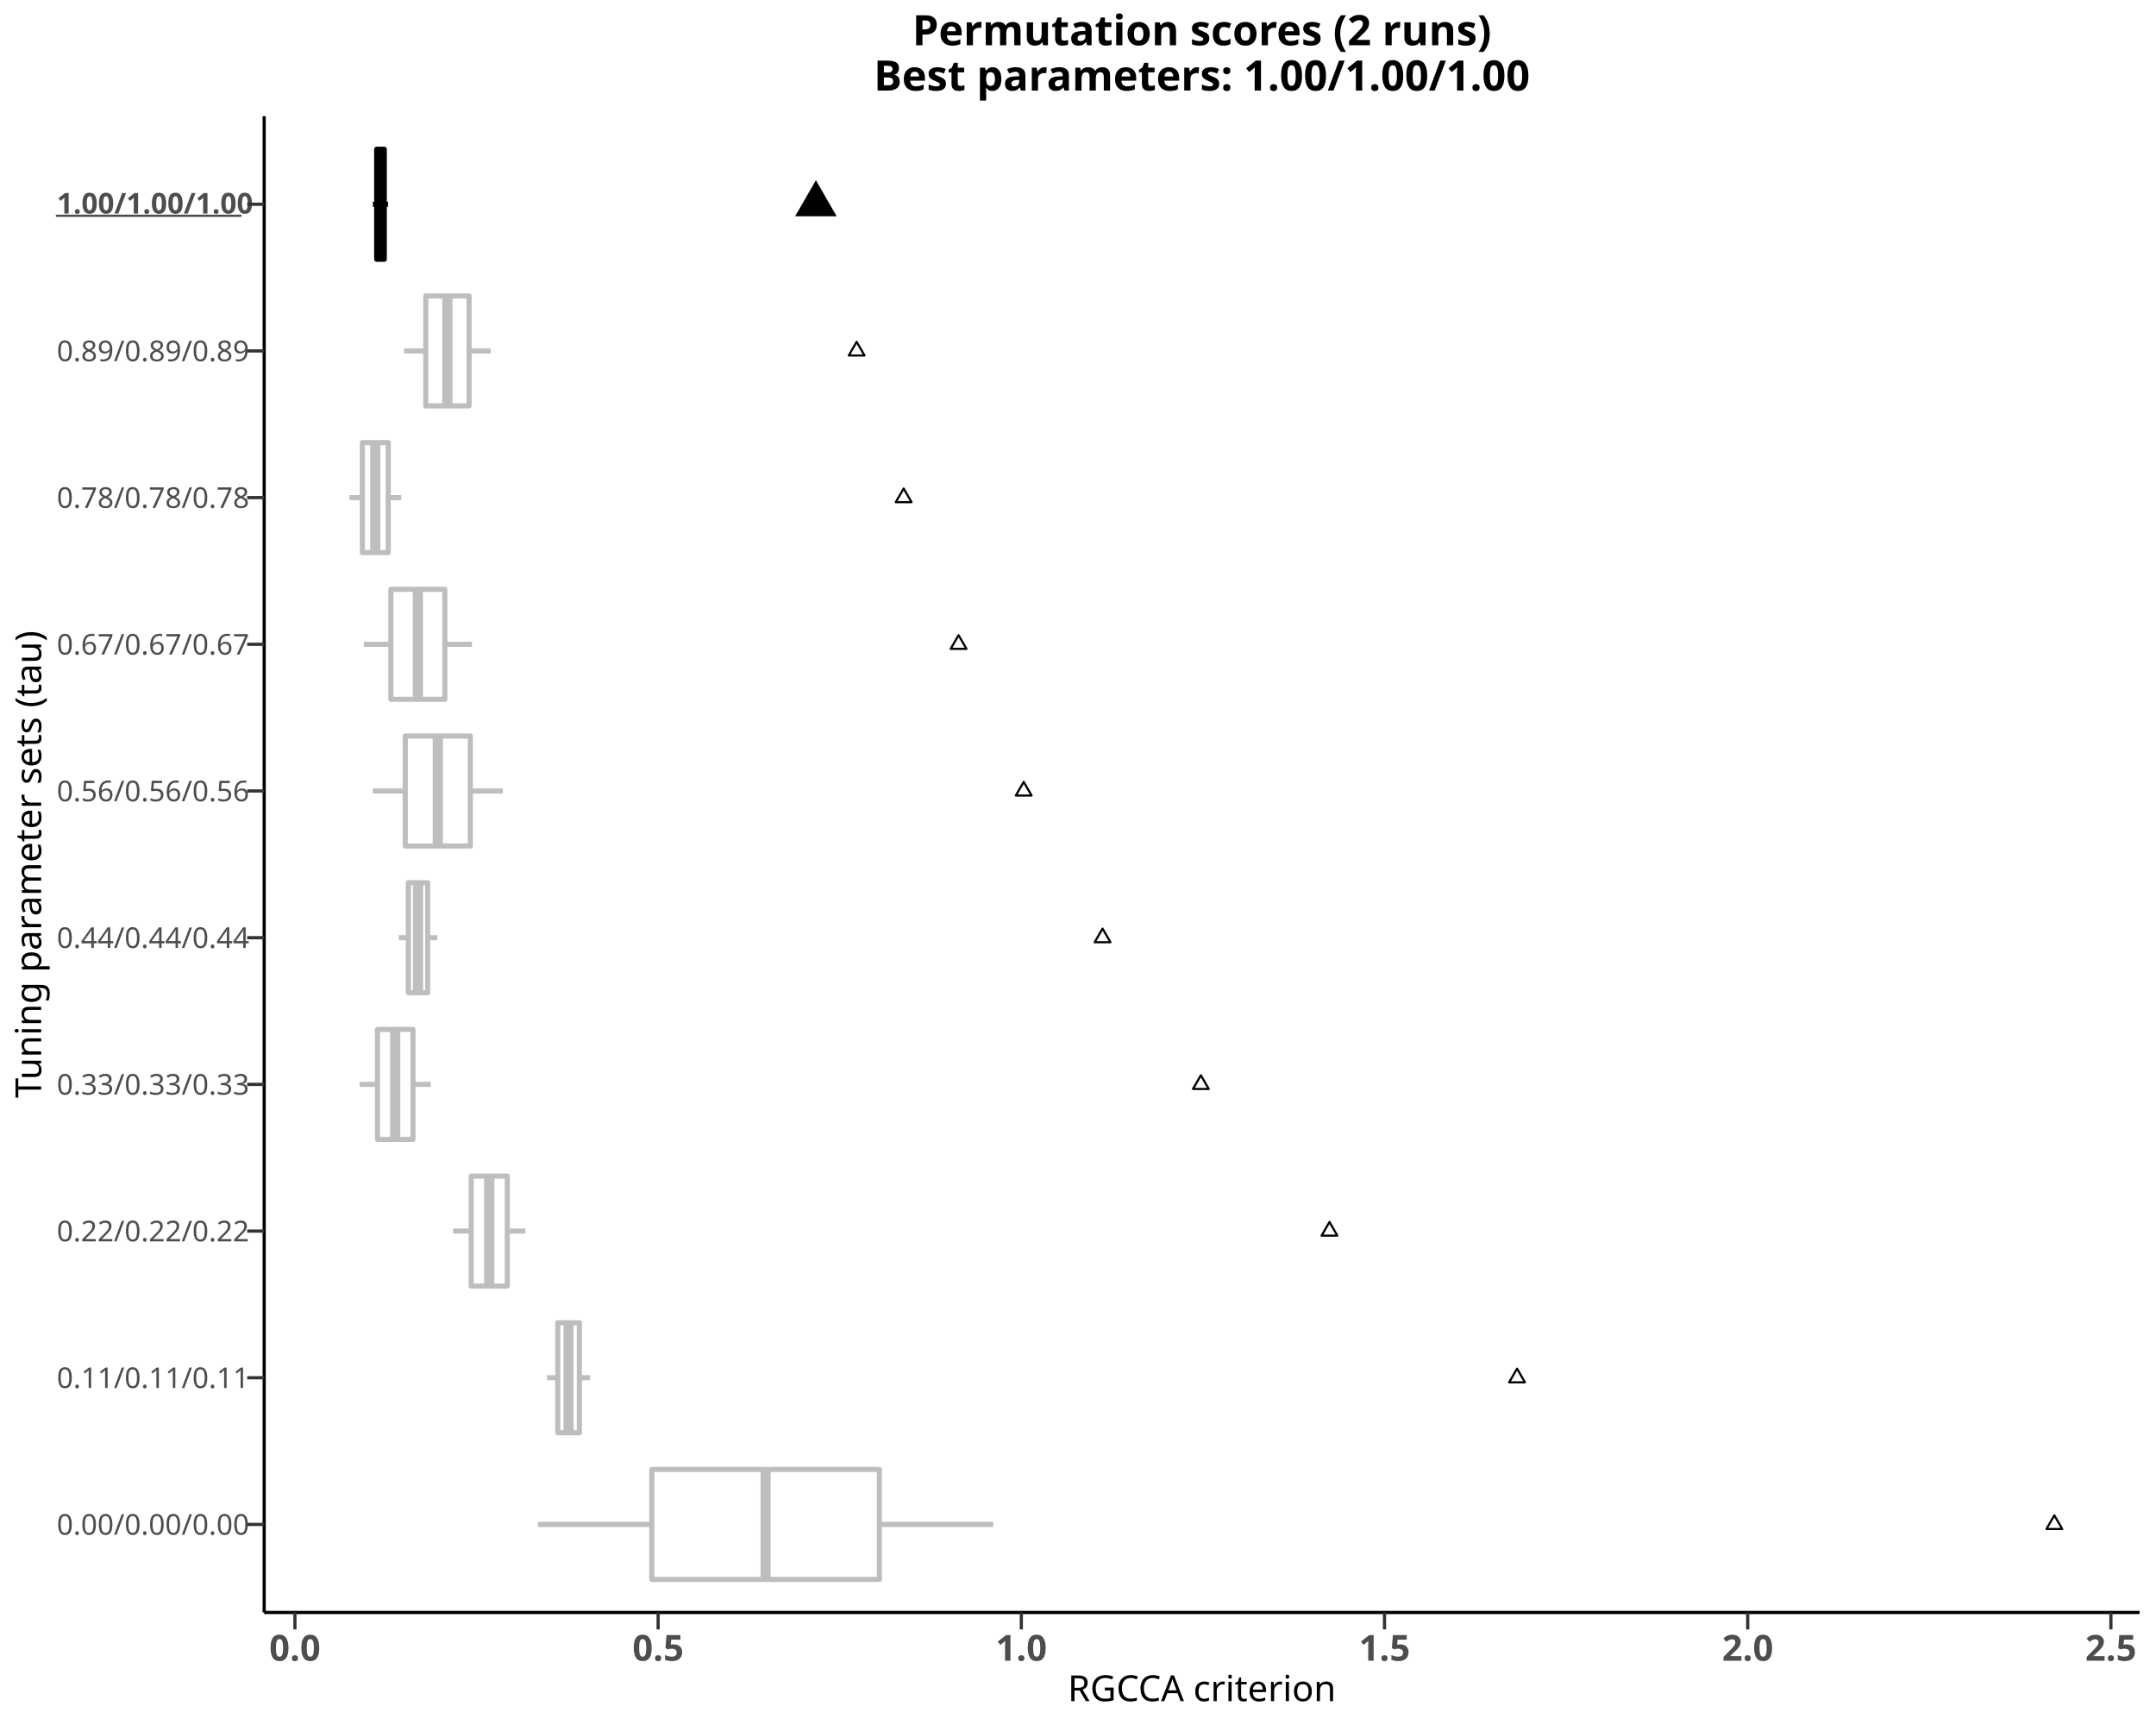
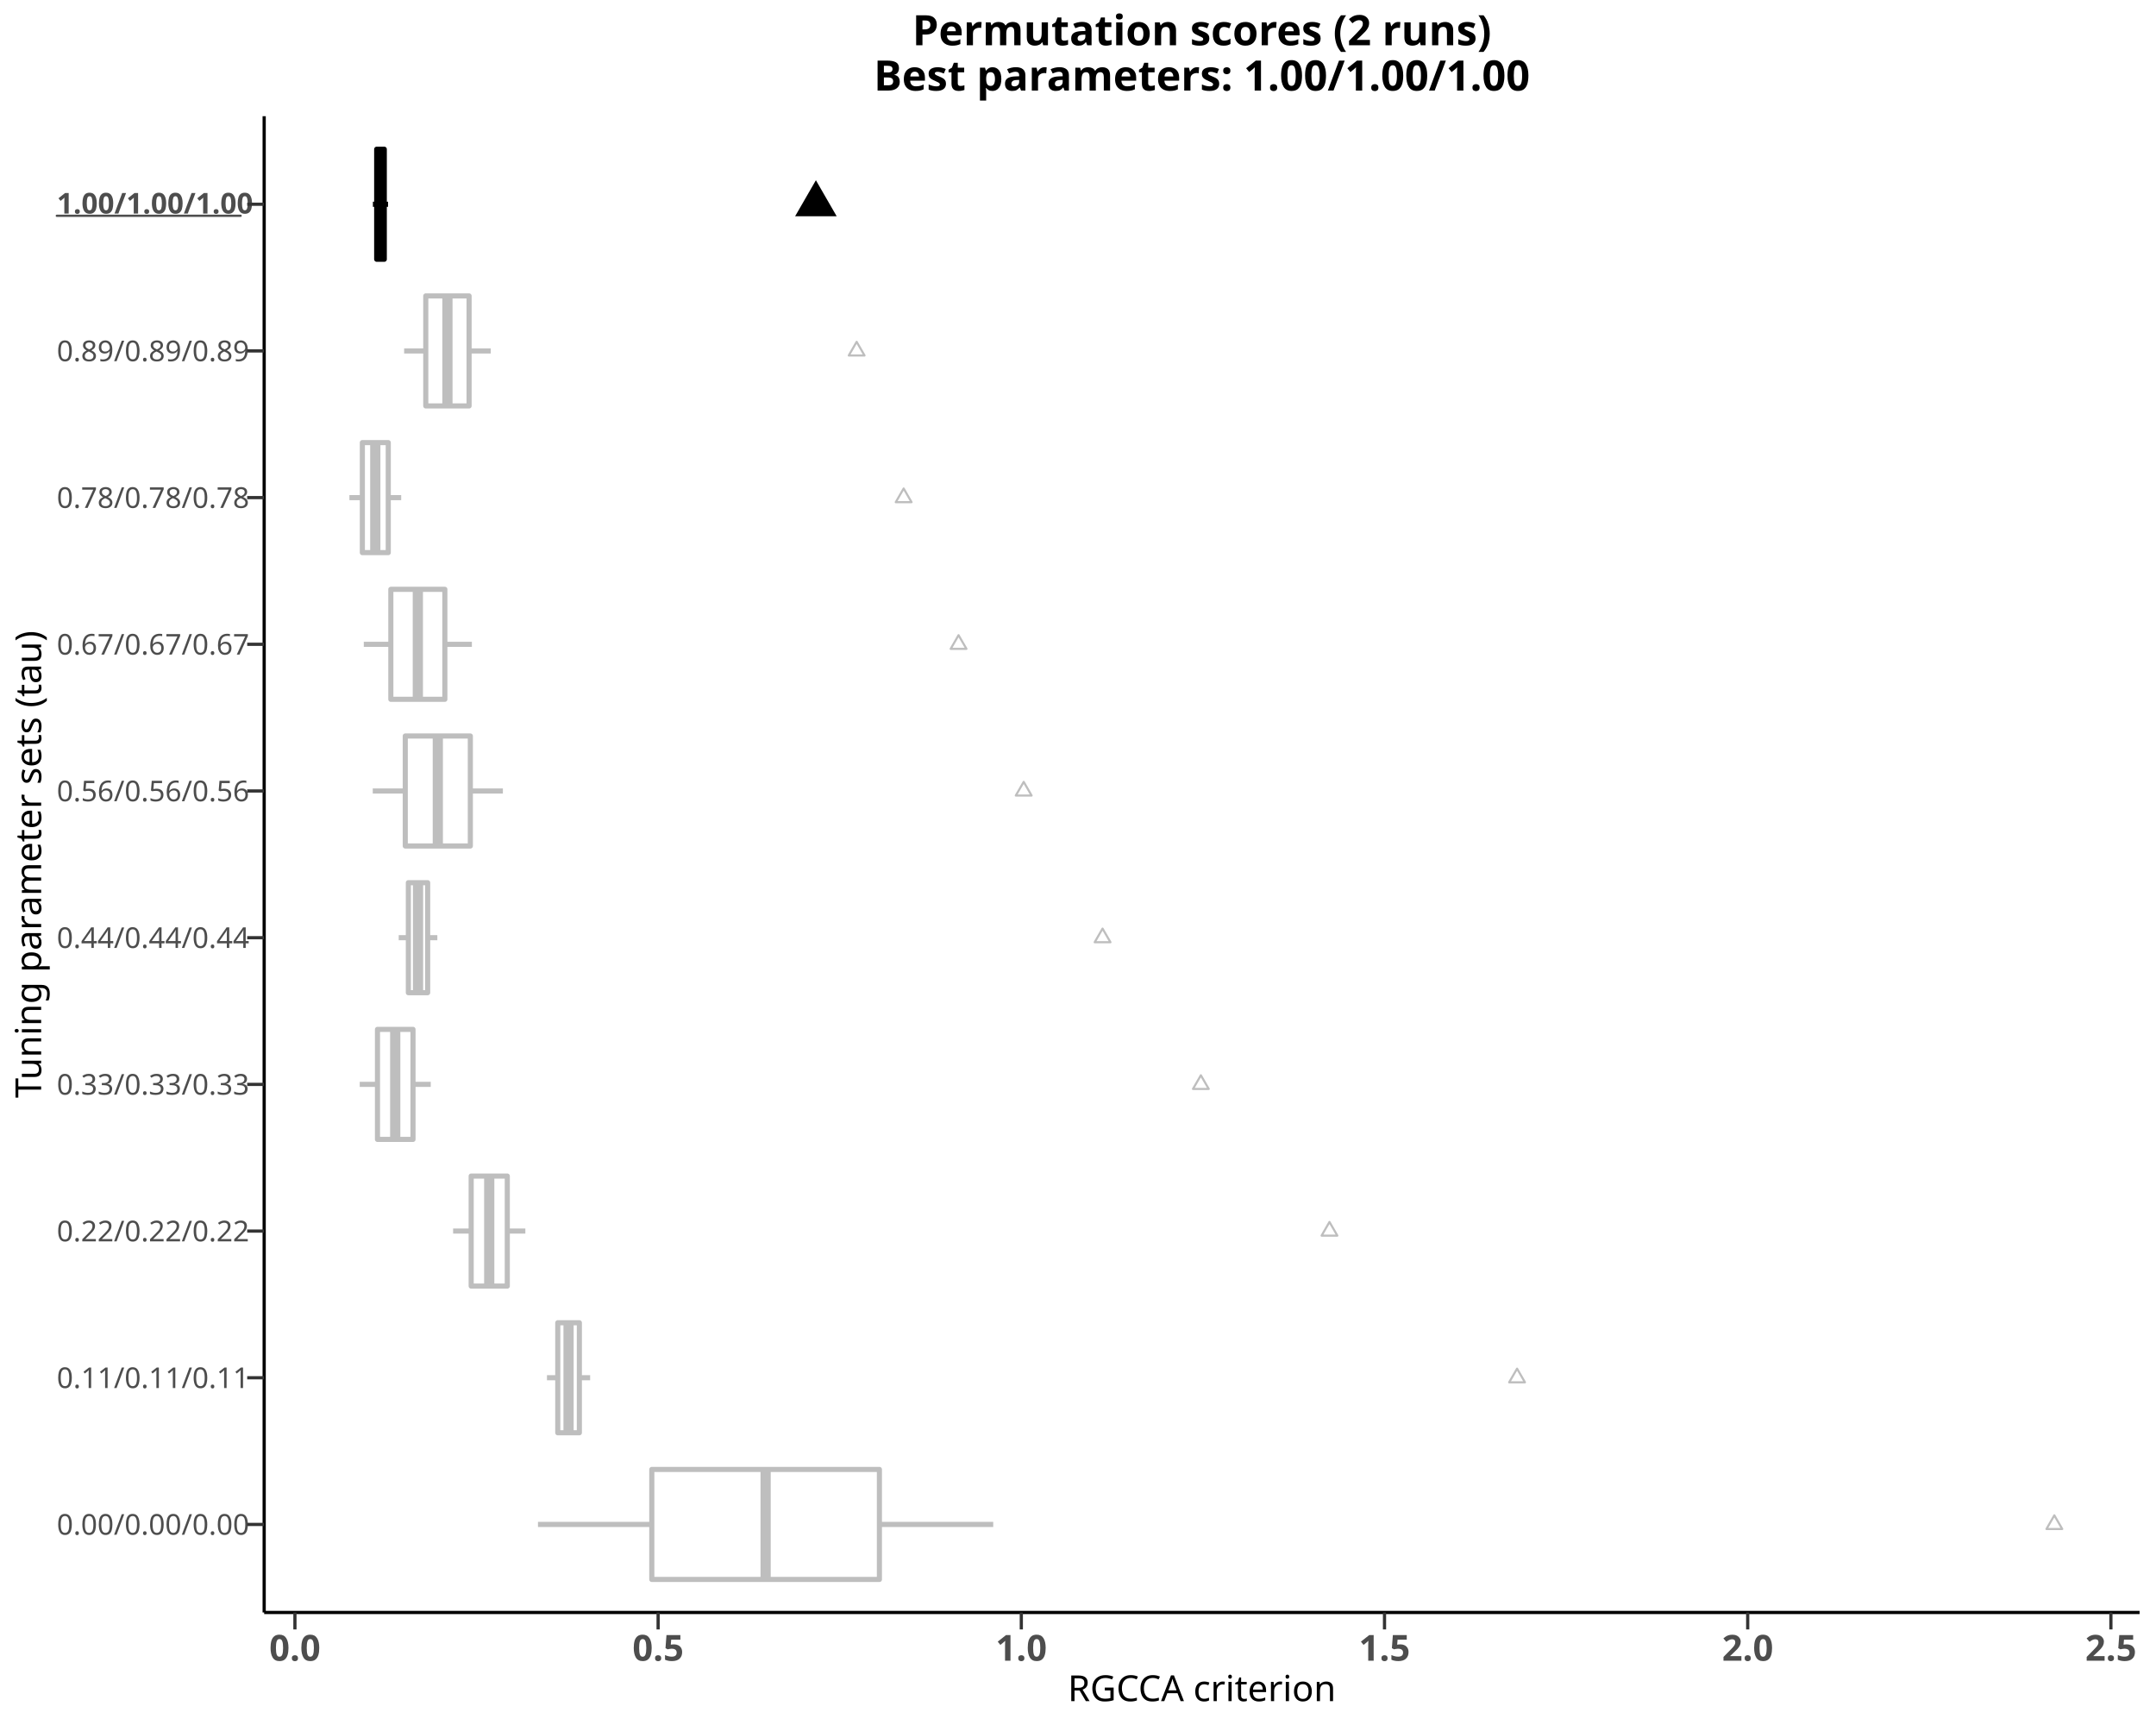
<svg xmlns="http://www.w3.org/2000/svg" class="svglite" data-engine-version="2.0" width="720.00pt" height="576.00pt" viewBox="0 0 720.00 576.00">
  <defs>
    <style type="text/css">
    .svglite line, .svglite polyline, .svglite polygon, .svglite path, .svglite rect, .svglite circle {
      fill: none;
      stroke: #000000;
      stroke-linecap: round;
      stroke-linejoin: round;
      stroke-miterlimit: 10.00;
    }
  </style>
  </defs>
  <rect width="100%" height="100%" style="stroke: none; fill: #FFFFFF;" />
  <defs>
    <clipPath id="cpMC4wMHw3MjAuMDB8MC4wMHw1NzYuMDA=">
      <rect x="0.00" y="0.00" width="720.00" height="576.00" />
    </clipPath>
  </defs>
  <g clip-path="url(#cpMC4wMHw3MjAuMDB8MC4wMHw1NzYuMDA=)">
    <rect x="0.00" y="0.00" width="720.00" height="576.00" style="stroke-width: 1.07; stroke: #FFFFFF; fill: #FFFFFF;" />
  </g>
  <defs>
    <clipPath id="cpODguMjJ8NzE0LjUyfDM4LjgxfDUzOC40Mg==">
      <rect x="88.22" y="38.81" width="626.30" height="499.61" />
    </clipPath>
  </defs>
  <g clip-path="url(#cpODguMjJ8NzE0LjUyfDM4LjgxfDUzOC40Mg==)">
    <rect x="88.22" y="38.81" width="626.30" height="499.61" style="stroke-width: 1.07; stroke: none; fill: #FFFFFF;" />
    <line x1="293.68" y1="509.03" x2="331.69" y2="509.03" style="stroke-width: 1.71; stroke: #BEBEBE; stroke-linecap: butt;" />
    <line x1="217.67" y1="509.03" x2="179.66" y2="509.03" style="stroke-width: 1.71; stroke: #BEBEBE; stroke-linecap: butt;" />
    <polygon points="293.68,527.40 217.67,527.40 217.67,490.66 293.68,490.66 293.68,527.40 " style="stroke-width: 1.71; stroke: #BEBEBE; fill: #FFFFFF;" />
    <line x1="255.68" y1="527.40" x2="255.68" y2="490.66" style="stroke-width: 3.41; stroke: #BEBEBE; stroke-linecap: butt;" />
    <line x1="193.48" y1="460.05" x2="197.08" y2="460.05" style="stroke-width: 1.71; stroke: #BEBEBE; stroke-linecap: butt;" />
    <line x1="186.27" y1="460.05" x2="182.66" y2="460.05" style="stroke-width: 1.71; stroke: #BEBEBE; stroke-linecap: butt;" />
    <polygon points="193.48,478.42 186.27,478.42 186.27,441.68 193.48,441.68 193.48,478.42 " style="stroke-width: 1.71; stroke: #BEBEBE; fill: #FFFFFF;" />
    <line x1="189.87" y1="478.42" x2="189.87" y2="441.68" style="stroke-width: 3.41; stroke: #BEBEBE; stroke-linecap: butt;" />
    <line x1="169.41" y1="411.07" x2="175.44" y2="411.07" style="stroke-width: 1.71; stroke: #BEBEBE; stroke-linecap: butt;" />
    <line x1="157.35" y1="411.07" x2="151.32" y2="411.07" style="stroke-width: 1.71; stroke: #BEBEBE; stroke-linecap: butt;" />
    <polygon points="169.41,429.44 157.35,429.44 157.35,392.70 169.41,392.70 169.41,429.44 " style="stroke-width: 1.71; stroke: #BEBEBE; fill: #FFFFFF;" />
    <line x1="163.38" y1="429.44" x2="163.38" y2="392.70" style="stroke-width: 3.41; stroke: #BEBEBE; stroke-linecap: butt;" />
    <line x1="137.92" y1="362.09" x2="143.85" y2="362.09" style="stroke-width: 1.71; stroke: #BEBEBE; stroke-linecap: butt;" />
    <line x1="126.06" y1="362.09" x2="120.13" y2="362.09" style="stroke-width: 1.71; stroke: #BEBEBE; stroke-linecap: butt;" />
    <polygon points="137.92,380.46 126.06,380.46 126.06,343.72 137.92,343.72 137.92,380.46 " style="stroke-width: 1.71; stroke: #BEBEBE; fill: #FFFFFF;" />
    <line x1="131.99" y1="380.46" x2="131.99" y2="343.72" style="stroke-width: 3.41; stroke: #BEBEBE; stroke-linecap: butt;" />
    <line x1="142.82" y1="313.11" x2="146.05" y2="313.11" style="stroke-width: 1.71; stroke: #BEBEBE; stroke-linecap: butt;" />
    <line x1="136.37" y1="313.11" x2="133.15" y2="313.11" style="stroke-width: 1.71; stroke: #BEBEBE; stroke-linecap: butt;" />
    <polygon points="142.82,331.47 136.37,331.47 136.37,294.74 142.82,294.74 142.82,331.47 " style="stroke-width: 1.71; stroke: #BEBEBE; fill: #FFFFFF;" />
    <line x1="139.60" y1="331.47" x2="139.60" y2="294.74" style="stroke-width: 3.41; stroke: #BEBEBE; stroke-linecap: butt;" />
    <line x1="157.07" y1="264.12" x2="167.94" y2="264.12" style="stroke-width: 1.71; stroke: #BEBEBE; stroke-linecap: butt;" />
    <line x1="135.34" y1="264.12" x2="124.48" y2="264.12" style="stroke-width: 1.71; stroke: #BEBEBE; stroke-linecap: butt;" />
    <polygon points="157.07,282.49 135.34,282.49 135.34,245.76 157.07,245.76 157.07,282.49 " style="stroke-width: 1.71; stroke: #BEBEBE; fill: #FFFFFF;" />
    <line x1="146.21" y1="282.49" x2="146.21" y2="245.76" style="stroke-width: 3.41; stroke: #BEBEBE; stroke-linecap: butt;" />
    <line x1="148.56" y1="215.14" x2="157.59" y2="215.14" style="stroke-width: 1.71; stroke: #BEBEBE; stroke-linecap: butt;" />
    <line x1="130.52" y1="215.14" x2="121.49" y2="215.14" style="stroke-width: 1.71; stroke: #BEBEBE; stroke-linecap: butt;" />
    <polygon points="148.56,233.51 130.52,233.51 130.52,196.78 148.56,196.78 148.56,233.51 " style="stroke-width: 1.71; stroke: #BEBEBE; fill: #FFFFFF;" />
    <line x1="139.54" y1="233.51" x2="139.54" y2="196.78" style="stroke-width: 3.41; stroke: #BEBEBE; stroke-linecap: butt;" />
    <line x1="129.66" y1="166.16" x2="133.98" y2="166.16" style="stroke-width: 1.71; stroke: #BEBEBE; stroke-linecap: butt;" />
    <line x1="121.01" y1="166.16" x2="116.69" y2="166.16" style="stroke-width: 1.71; stroke: #BEBEBE; stroke-linecap: butt;" />
    <polygon points="129.66,184.53 121.01,184.53 121.01,147.79 129.66,147.79 129.66,184.53 " style="stroke-width: 1.71; stroke: #BEBEBE; fill: #FFFFFF;" />
    <line x1="125.33" y1="184.53" x2="125.33" y2="147.79" style="stroke-width: 3.41; stroke: #BEBEBE; stroke-linecap: butt;" />
    <line x1="156.65" y1="117.18" x2="163.88" y2="117.18" style="stroke-width: 1.71; stroke: #BEBEBE; stroke-linecap: butt;" />
    <line x1="142.19" y1="117.18" x2="134.96" y2="117.18" style="stroke-width: 1.71; stroke: #BEBEBE; stroke-linecap: butt;" />
    <polygon points="156.65,135.55 142.19,135.55 142.19,98.81 156.65,98.81 156.65,135.55 " style="stroke-width: 1.71; stroke: #BEBEBE; fill: #FFFFFF;" />
    <line x1="149.42" y1="135.55" x2="149.42" y2="98.81" style="stroke-width: 3.41; stroke: #BEBEBE; stroke-linecap: butt;" />
    <line x1="128.33" y1="68.20" x2="129.59" y2="68.20" style="stroke-width: 1.71; stroke-linecap: butt;" />
    <line x1="125.80" y1="68.20" x2="124.53" y2="68.20" style="stroke-width: 1.71; stroke-linecap: butt;" />
    <polygon points="128.33,86.57 125.80,86.57 125.80,49.83 128.33,49.83 128.33,86.57 " style="stroke-width: 1.71; fill: #FFFFFF;" />
    <line x1="127.06" y1="86.57" x2="127.06" y2="49.83" style="stroke-width: 3.41; stroke-linecap: butt;" />
    <polygon points="272.47,60.18 279.41,72.21 265.53,72.21 " style="stroke-width: 0.71; stroke: none; fill: #000000;" />
-     <polygon points="286.08,114.14 288.71,118.70 283.45,118.70 " style="stroke-width: 0.71; fill: none;" />
-     <polygon points="301.78,163.12 304.41,167.68 299.14,167.68 " style="stroke-width: 0.71; fill: none;" />
-     <polygon points="320.11,212.10 322.75,216.66 317.48,216.66 " style="stroke-width: 0.71; fill: none;" />
-     <polygon points="341.87,261.08 344.50,265.64 339.23,265.64 " style="stroke-width: 0.71; fill: none;" />
-     <polygon points="368.20,310.07 370.84,314.63 365.57,314.63 " style="stroke-width: 0.71; fill: none;" />
-     <polygon points="401.03,359.05 403.66,363.61 398.40,363.61 " style="stroke-width: 0.71; fill: none;" />
-     <polygon points="443.98,408.03 446.61,412.59 441.35,412.59 " style="stroke-width: 0.71; fill: none;" />
-     <polygon points="506.63,457.01 509.26,461.57 503.99,461.57 " style="stroke-width: 0.71; fill: none;" />
-     <polygon points="686.05,505.99 688.69,510.55 683.42,510.55 " style="stroke-width: 0.71; fill: none;" />
+     <polygon points="286.08,114.14 288.71,118.70 283.45,118.70 " style="stroke-width: 0.71; stroke: #BEBEBE; fill: none;" />
+     <polygon points="301.78,163.12 304.41,167.68 299.14,167.68 " style="stroke-width: 0.71; stroke: #BEBEBE; fill: none;" />
+     <polygon points="320.11,212.10 322.75,216.66 317.48,216.66 " style="stroke-width: 0.71; stroke: #BEBEBE; fill: none;" />
+     <polygon points="341.87,261.08 344.50,265.64 339.23,265.64 " style="stroke-width: 0.71; stroke: #BEBEBE; fill: none;" />
+     <polygon points="368.20,310.07 370.84,314.63 365.57,314.63 " style="stroke-width: 0.71; stroke: #BEBEBE; fill: none;" />
+     <polygon points="401.03,359.05 403.66,363.61 398.40,363.61 " style="stroke-width: 0.71; stroke: #BEBEBE; fill: none;" />
+     <polygon points="443.98,408.03 446.61,412.59 441.35,412.59 " style="stroke-width: 0.71; stroke: #BEBEBE; fill: none;" />
+     <polygon points="506.63,457.01 509.26,461.57 503.99,461.57 " style="stroke-width: 0.71; stroke: #BEBEBE; fill: none;" />
+     <polygon points="686.05,505.99 688.69,510.55 683.42,510.55 " style="stroke-width: 0.71; stroke: #BEBEBE; fill: none;" />
  </g>
  <g clip-path="url(#cpMC4wMHw3MjAuMDB8MC4wMHw1NzYuMDA=)">
    <polyline points="88.22,538.42 88.22,38.81 " style="stroke-width: 1.07; stroke-linecap: butt;" />
    <text x="18.97" y="71.30" style="font-size: 9.60px; font-weight: bold; fill: #4D4D4D; font-family: sans;" textLength="61.39px" lengthAdjust="spacingAndGlyphs">1.00/1.00/1.00</text>
    <polyline points="18.97,72.05 80.36,72.05 " style="stroke-width: 0.75; stroke: #4D4D4D;" />
    <text x="18.97" y="512.46" style="font-size: 9.60px; fill: #4D4D4D; font-family: sans;" textLength="61.39px" lengthAdjust="spacingAndGlyphs">0.00/0.00/0.00</text>
    <text x="18.97" y="267.56" style="font-size: 9.60px; fill: #4D4D4D; font-family: sans;" textLength="61.39px" lengthAdjust="spacingAndGlyphs">0.56/0.56/0.56</text>
    <text x="18.97" y="169.59" style="font-size: 9.60px; fill: #4D4D4D; font-family: sans;" textLength="61.39px" lengthAdjust="spacingAndGlyphs">0.78/0.78/0.78</text>
    <text x="18.97" y="120.61" style="font-size: 9.60px; fill: #4D4D4D; font-family: sans;" textLength="61.39px" lengthAdjust="spacingAndGlyphs">0.89/0.89/0.89</text>
    <text x="18.97" y="218.58" style="font-size: 9.60px; fill: #4D4D4D; font-family: sans;" textLength="61.39px" lengthAdjust="spacingAndGlyphs">0.67/0.67/0.67</text>
    <text x="18.97" y="365.52" style="font-size: 9.60px; fill: #4D4D4D; font-family: sans;" textLength="61.39px" lengthAdjust="spacingAndGlyphs">0.33/0.33/0.33</text>
    <text x="18.97" y="316.54" style="font-size: 9.60px; fill: #4D4D4D; font-family: sans;" textLength="61.39px" lengthAdjust="spacingAndGlyphs">0.44/0.44/0.44</text>
    <text x="18.97" y="414.50" style="font-size: 9.60px; fill: #4D4D4D; font-family: sans;" textLength="61.39px" lengthAdjust="spacingAndGlyphs">0.22/0.22/0.22</text>
    <text x="18.97" y="463.48" style="font-size: 9.60px; fill: #4D4D4D; font-family: sans;" textLength="61.39px" lengthAdjust="spacingAndGlyphs">0.11/0.11/0.11</text>
    <polyline points="82.55,68.20 88.22,68.20 " style="stroke-width: 1.07; stroke: #333333; stroke-linecap: butt;" />
    <polyline points="82.55,117.18 88.22,117.18 " style="stroke-width: 1.07; stroke: #333333; stroke-linecap: butt;" />
    <polyline points="82.55,166.16 88.22,166.16 " style="stroke-width: 1.07; stroke: #333333; stroke-linecap: butt;" />
    <polyline points="82.55,215.14 88.22,215.14 " style="stroke-width: 1.07; stroke: #333333; stroke-linecap: butt;" />
    <polyline points="82.55,264.12 88.22,264.12 " style="stroke-width: 1.07; stroke: #333333; stroke-linecap: butt;" />
    <polyline points="82.55,313.11 88.22,313.11 " style="stroke-width: 1.07; stroke: #333333; stroke-linecap: butt;" />
    <polyline points="82.55,362.09 88.22,362.09 " style="stroke-width: 1.07; stroke: #333333; stroke-linecap: butt;" />
    <polyline points="82.55,411.07 88.22,411.07 " style="stroke-width: 1.07; stroke: #333333; stroke-linecap: butt;" />
    <polyline points="82.55,460.05 88.22,460.05 " style="stroke-width: 1.07; stroke: #333333; stroke-linecap: butt;" />
    <polyline points="82.55,509.03 88.22,509.03 " style="stroke-width: 1.07; stroke: #333333; stroke-linecap: butt;" />
    <polyline points="88.22,538.42 714.52,538.42 " style="stroke-width: 1.07; stroke-linecap: butt;" />
    <polyline points="98.49,544.09 98.49,538.42 " style="stroke-width: 1.07; stroke: #333333; stroke-linecap: butt;" />
    <polyline points="219.78,544.09 219.78,538.42 " style="stroke-width: 1.07; stroke: #333333; stroke-linecap: butt;" />
    <polyline points="341.07,544.09 341.07,538.42 " style="stroke-width: 1.07; stroke: #333333; stroke-linecap: butt;" />
    <polyline points="462.36,544.09 462.36,538.42 " style="stroke-width: 1.07; stroke: #333333; stroke-linecap: butt;" />
    <polyline points="583.65,544.09 583.65,538.42 " style="stroke-width: 1.07; stroke: #333333; stroke-linecap: butt;" />
    <polyline points="704.94,544.09 704.94,538.42 " style="stroke-width: 1.07; stroke: #333333; stroke-linecap: butt;" />
    <text x="98.49" y="554.54" text-anchor="middle" style="font-size: 12.00px; font-weight: bold; fill: #4D4D4D; font-family: sans;" textLength="16.68px" lengthAdjust="spacingAndGlyphs">0.0</text>
    <text x="219.78" y="554.54" text-anchor="middle" style="font-size: 12.00px; font-weight: bold; fill: #4D4D4D; font-family: sans;" textLength="16.68px" lengthAdjust="spacingAndGlyphs">0.5</text>
    <text x="341.07" y="554.54" text-anchor="middle" style="font-size: 12.00px; font-weight: bold; fill: #4D4D4D; font-family: sans;" textLength="16.68px" lengthAdjust="spacingAndGlyphs">1.0</text>
    <text x="462.36" y="554.54" text-anchor="middle" style="font-size: 12.00px; font-weight: bold; fill: #4D4D4D; font-family: sans;" textLength="16.68px" lengthAdjust="spacingAndGlyphs">1.5</text>
    <text x="583.65" y="554.54" text-anchor="middle" style="font-size: 12.00px; font-weight: bold; fill: #4D4D4D; font-family: sans;" textLength="16.68px" lengthAdjust="spacingAndGlyphs">2.0</text>
    <text x="704.94" y="554.54" text-anchor="middle" style="font-size: 12.00px; font-weight: bold; fill: #4D4D4D; font-family: sans;" textLength="16.68px" lengthAdjust="spacingAndGlyphs">2.5</text>
    <text x="401.37" y="568.03" text-anchor="middle" style="font-size: 12.00px; font-family: sans;" textLength="89.37px" lengthAdjust="spacingAndGlyphs">RGCCA criterion</text>
    <text transform="translate(13.74,288.62) rotate(-90)" text-anchor="middle" style="font-size: 12.00px; font-family: sans;" textLength="148.08px" lengthAdjust="spacingAndGlyphs">Tuning parameter sets (tau)</text>
    <text x="401.37" y="15.11" text-anchor="middle" style="font-size: 14.00px; font-weight: bold; font-family: sans;" textLength="176.65px" lengthAdjust="spacingAndGlyphs">Permutation scores (2 runs) </text>
    <text x="401.37" y="30.23" text-anchor="middle" style="font-size: 14.00px; font-weight: bold; font-family: sans;" textLength="203.93px" lengthAdjust="spacingAndGlyphs"> Best parameters: 1.00/1.00/1.00</text>
  </g>
</svg>
